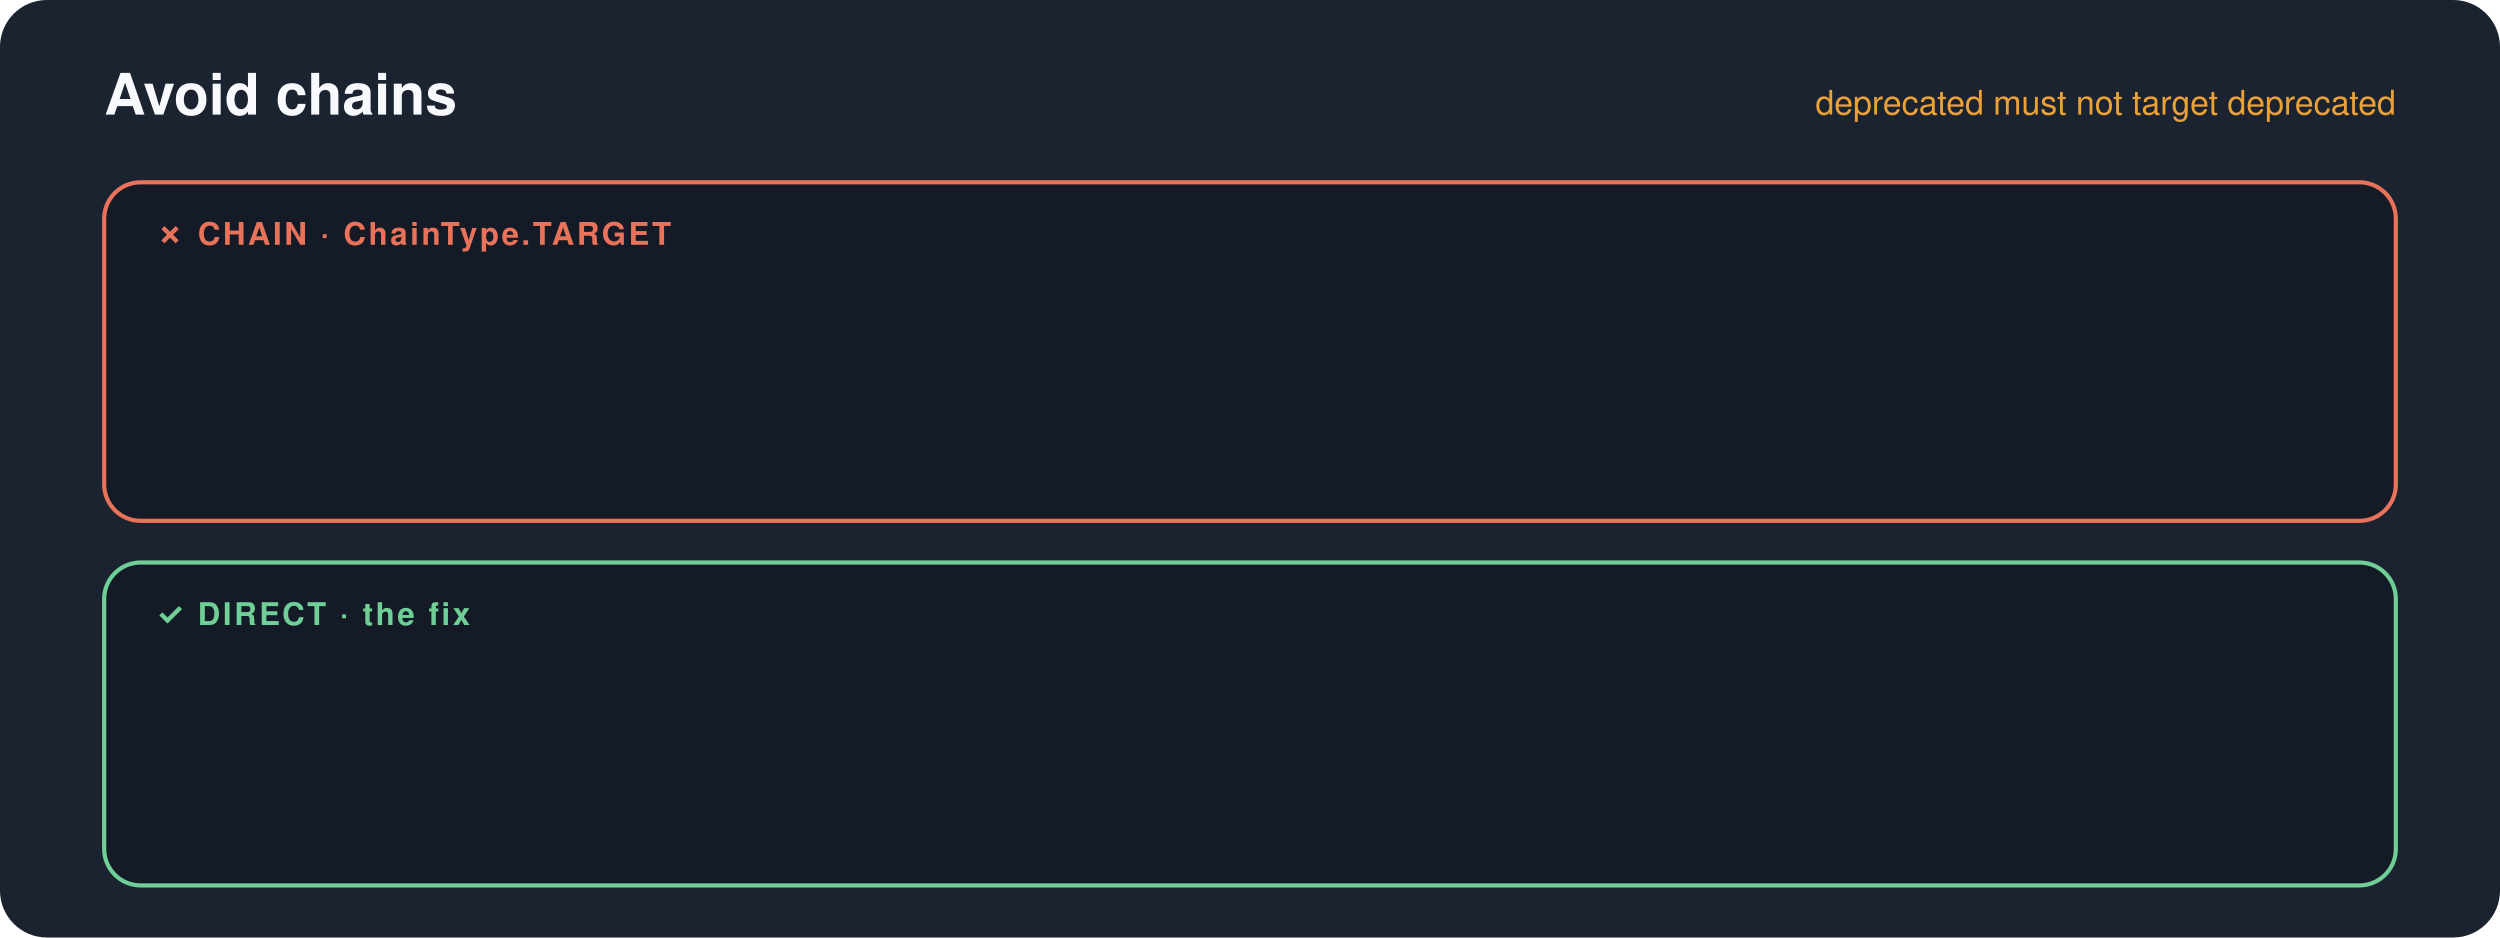
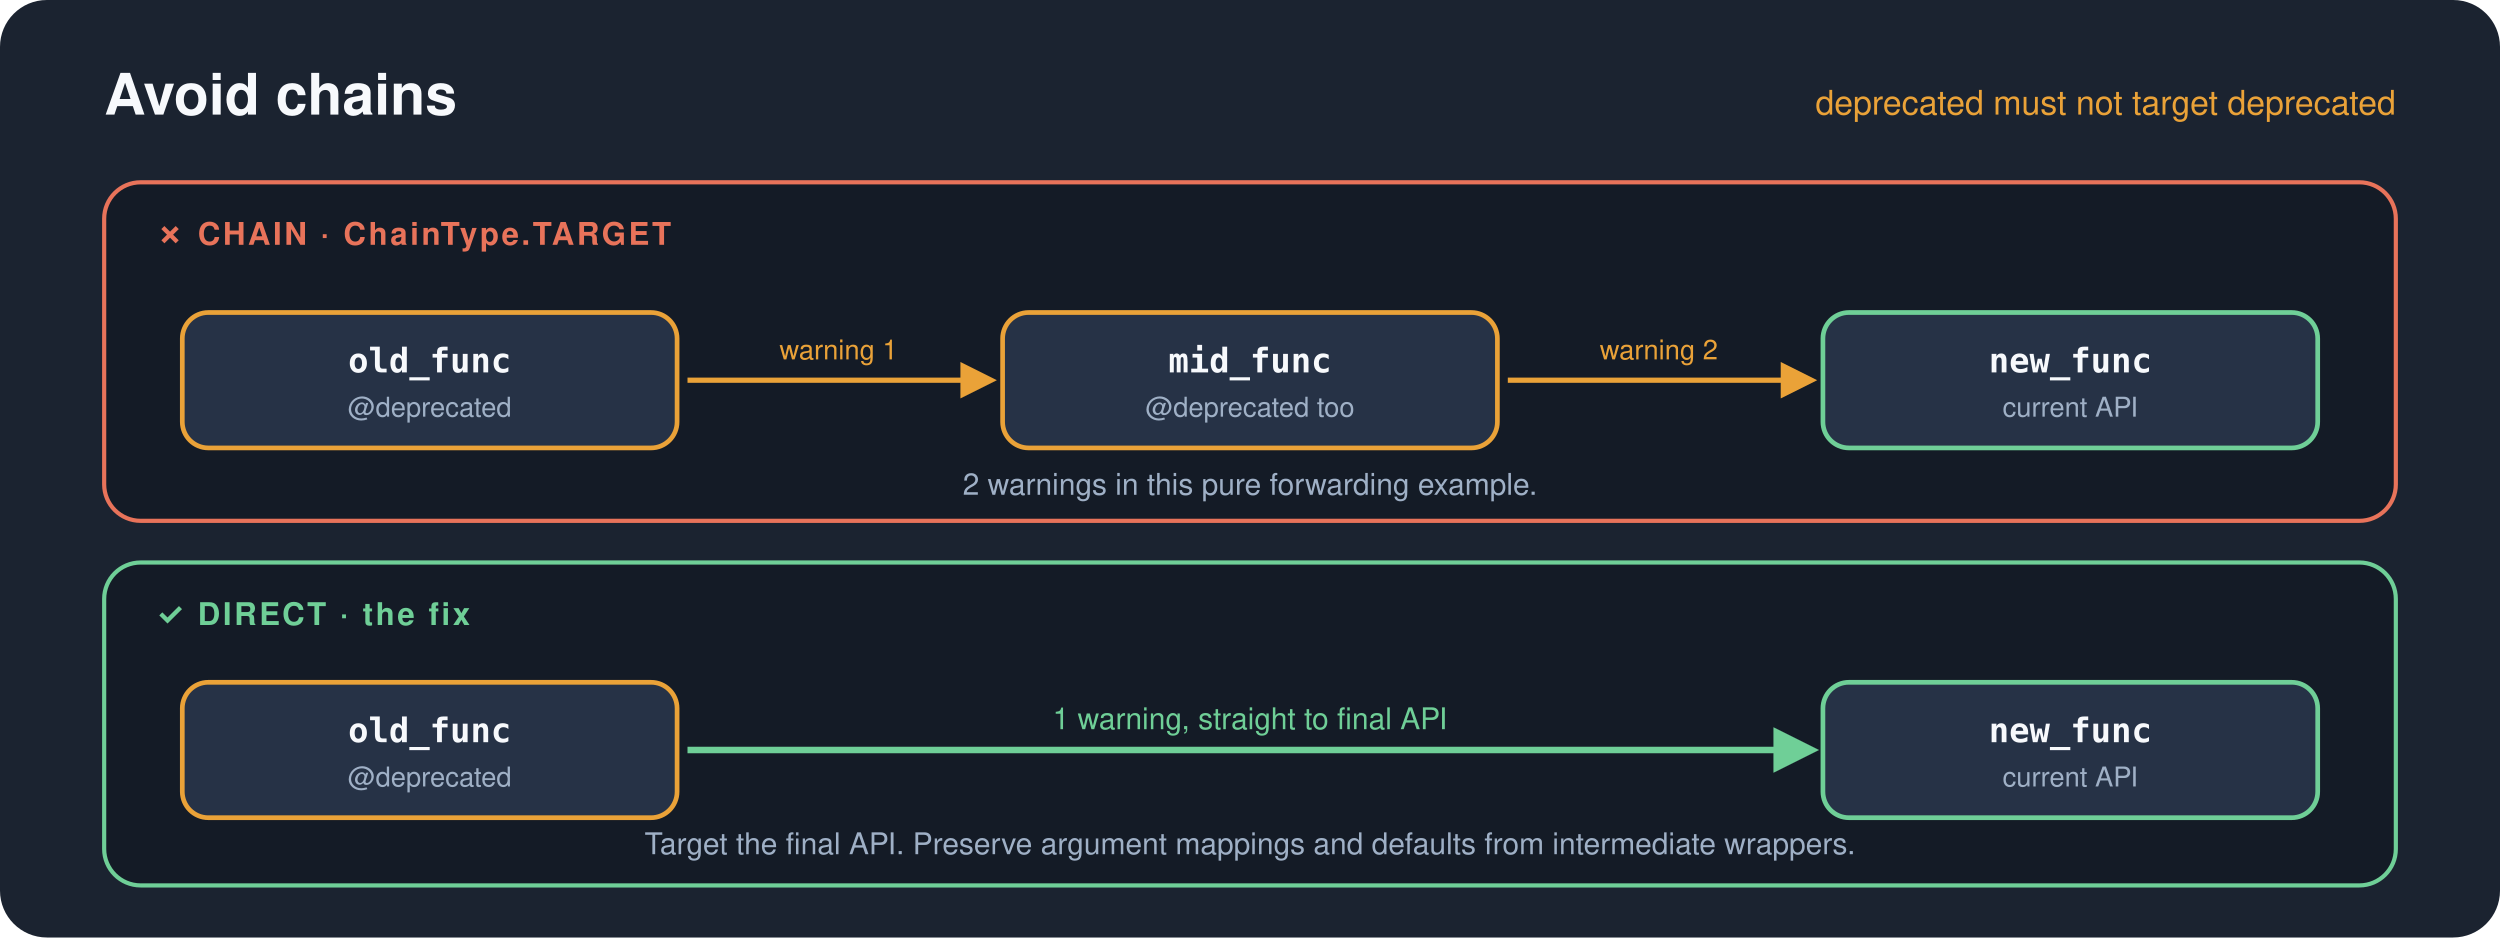
<svg xmlns="http://www.w3.org/2000/svg" viewBox="0 0 960 360" width="960" height="360" role="img" aria-labelledby="t d">
  <style>
    text { font-family: ui-sans-serif, system-ui, -apple-system, "Segoe UI", Helvetica, Arial, sans-serif; }
    .mono { font-family: ui-monospace, SFMono-Regular, Menlo, Consolas, monospace; }
- 
-     .show { opacity: 0; }
-     .g0 { animation: g0 11s ease-out infinite; }
-     @keyframes g0 { 0%, 4% { opacity: 0 } 7%, 92% { opacity: 1 } 97%, 100% { opacity: 0 } }
-     .g1 { animation: g1 11s ease-out infinite; }
-     @keyframes g1 { 0%, 11% { opacity: 0 } 14%, 92% { opacity: 1 } 97%, 100% { opacity: 0 } }
-     .g2 { animation: g2 11s ease-out infinite; }
-     @keyframes g2 { 0%, 18% { opacity: 0 } 21%, 92% { opacity: 1 } 97%, 100% { opacity: 0 } }
-     .g3 { animation: g3 11s ease-out infinite; }
-     @keyframes g3 { 0%, 25% { opacity: 0 } 28%, 92% { opacity: 1 } 97%, 100% { opacity: 0 } }
-     .g4 { animation: g4 11s ease-out infinite; }
-     @keyframes g4 { 0%, 32% { opacity: 0 } 35%, 92% { opacity: 1 } 97%, 100% { opacity: 0 } }
-     .g5 { animation: g5 11s ease-out infinite; }
-     @keyframes g5 { 0%, 39% { opacity: 0 } 42%, 92% { opacity: 1 } 97%, 100% { opacity: 0 } }
-     .g6 { animation: g6 11s ease-out infinite; }
-     @keyframes g6 { 0%, 51% { opacity: 0 } 54%, 92% { opacity: 1 } 97%, 100% { opacity: 0 } }
-     .g7 { animation: g7 11s ease-out infinite; }
-     @keyframes g7 { 0%, 61% { opacity: 0 } 64%, 92% { opacity: 1 } 97%, 100% { opacity: 0 } }
-     .g8 { animation: g8 11s ease-out infinite; }
-     @keyframes g8 { 0%, 71% { opacity: 0 } 74%, 92% { opacity: 1 } 97%, 100% { opacity: 0 } }
-     @media (prefers-reduced-motion: reduce) { .show { animation: none !important; opacity: 1 !important; } }
  </style>
  <defs>
    <marker id="ah" viewBox="0 0 10 10" refX="8" refY="5" markerWidth="7" markerHeight="7" orient="auto-start-reverse">
      <path d="M0 0 L10 5 L0 10 z" fill="#6B7F99" />
    </marker>
    <marker id="ahg" viewBox="0 0 10 10" refX="8" refY="5" markerWidth="7" markerHeight="7" orient="auto-start-reverse">
      <path d="M0 0 L10 5 L0 10 z" fill="#6FCF97" />
    </marker>
    <marker id="ahr" viewBox="0 0 10 10" refX="8" refY="5" markerWidth="7" markerHeight="7" orient="auto-start-reverse">
      <path d="M0 0 L10 5 L0 10 z" fill="#E8735A" />
    </marker>
    <marker id="aha" viewBox="0 0 10 10" refX="8" refY="5" markerWidth="7" markerHeight="7" orient="auto-start-reverse">
      <path d="M0 0 L10 5 L0 10 z" fill="#EAA238" />
    </marker>
  </defs>
  <rect width="960" height="360" rx="18" fill="#1B2330" />
  <text x="40" y="44" font-size="22" fill="#F7F9FC" font-weight="700">Avoid chains</text>
  <text x="920" y="44" font-size="13" fill="#EAA238" text-anchor="end">deprecated must not target deprecated</text>
  <rect x="40" y="70" width="880" height="130" rx="14" fill="#141B26" stroke="#E8735A" stroke-width="1.6" />
  <text x="60" y="94" font-size="12" fill="#E8735A" font-weight="700" letter-spacing="1">✗ CHAIN  ·  ChainType.TARGET</text>
  <rect x="40" y="216" width="880" height="124" rx="14" fill="#141B26" stroke="#6FCF97" stroke-width="1.6" />
  <text x="60" y="240" font-size="12" fill="#6FCF97" font-weight="700" letter-spacing="1">✓ DIRECT  ·  the fix</text>
-   <g class="show g0">
+   <g>
    <rect x="70" y="120" width="190" height="52" rx="10" fill="#263246" stroke="#EAA238" stroke-width="1.8" />
    <text x="165.0" y="143" font-size="13" fill="#F7F9FC" text-anchor="middle" class="mono" font-weight="600">old_func</text>
    <text x="165.0" y="160" font-size="10.5" fill="#9FB0C6" text-anchor="middle">@deprecated</text>
  </g>
-   <g class="show g1">
+   <g>
    <line x1="264" y1="146" x2="380" y2="146" stroke="#EAA238" stroke-width="2" marker-end="url(#aha)" />
    <text x="322" y="138" font-size="10.5" fill="#EAA238" text-anchor="middle">warning 1</text>
  </g>
-   <g class="show g2">
+   <g>
    <rect x="385" y="120" width="190" height="52" rx="10" fill="#263246" stroke="#EAA238" stroke-width="1.8" />
    <text x="480.0" y="143" font-size="13" fill="#F7F9FC" text-anchor="middle" class="mono" font-weight="600">mid_func</text>
    <text x="480.0" y="160" font-size="10.5" fill="#9FB0C6" text-anchor="middle">@deprecated too</text>
  </g>
-   <g class="show g3">
+   <g>
    <line x1="579" y1="146" x2="695" y2="146" stroke="#EAA238" stroke-width="2" marker-end="url(#aha)" />
    <text x="637" y="138" font-size="10.5" fill="#EAA238" text-anchor="middle">warning 2</text>
  </g>
-   <g class="show g4">
+   <g>
    <rect x="700" y="120" width="190" height="52" rx="10" fill="#263246" stroke="#6FCF97" stroke-width="1.8" />
    <text x="795.0" y="143" font-size="13" fill="#F7F9FC" text-anchor="middle" class="mono" font-weight="600">new_func</text>
    <text x="795.0" y="160" font-size="10.5" fill="#9FB0C6" text-anchor="middle">current API</text>
  </g>
-   <g class="show g5">
-     <text x="480" y="190" font-size="11.5" fill="#9FB0C6" text-anchor="middle">2 warnings, the middle hop adds nothing.</text>
+   <g>
+     <text x="480" y="190" font-size="11.5" fill="#9FB0C6" text-anchor="middle">2 warnings in this pure forwarding example.</text>
  </g>
-   <g class="show g6">
+   <g>
    <rect x="70" y="262" width="190" height="52" rx="10" fill="#263246" stroke="#EAA238" stroke-width="1.8" />
    <text x="165.0" y="285" font-size="13" fill="#F7F9FC" text-anchor="middle" class="mono" font-weight="600">old_func</text>
    <text x="165.0" y="302" font-size="10.5" fill="#9FB0C6" text-anchor="middle">@deprecated</text>
    <rect x="700" y="262" width="190" height="52" rx="10" fill="#263246" stroke="#6FCF97" stroke-width="1.8" />
    <text x="795.0" y="285" font-size="13" fill="#F7F9FC" text-anchor="middle" class="mono" font-weight="600">new_func</text>
    <text x="795.0" y="302" font-size="10.5" fill="#9FB0C6" text-anchor="middle">current API</text>
  </g>
-   <g class="show g7">
+   <g>
    <line x1="264" y1="288" x2="695" y2="288" stroke="#6FCF97" stroke-width="2.5" marker-end="url(#ahg)" />
    <text x="480" y="280" font-size="11.5" fill="#6FCF97" text-anchor="middle">1 warning, straight to final API</text>
  </g>
-   <g class="show g8">
-     <text x="480" y="328" font-size="11.5" fill="#9FB0C6" text-anchor="middle">Set target= to final API. Stacked arg mappings are chains too: compose them.</text>
+   <g>
+     <text x="480" y="328" font-size="11.5" fill="#9FB0C6" text-anchor="middle">Target the final API. Preserve argument mappings and defaults from intermediate wrappers.</text>
  </g>
</svg>
